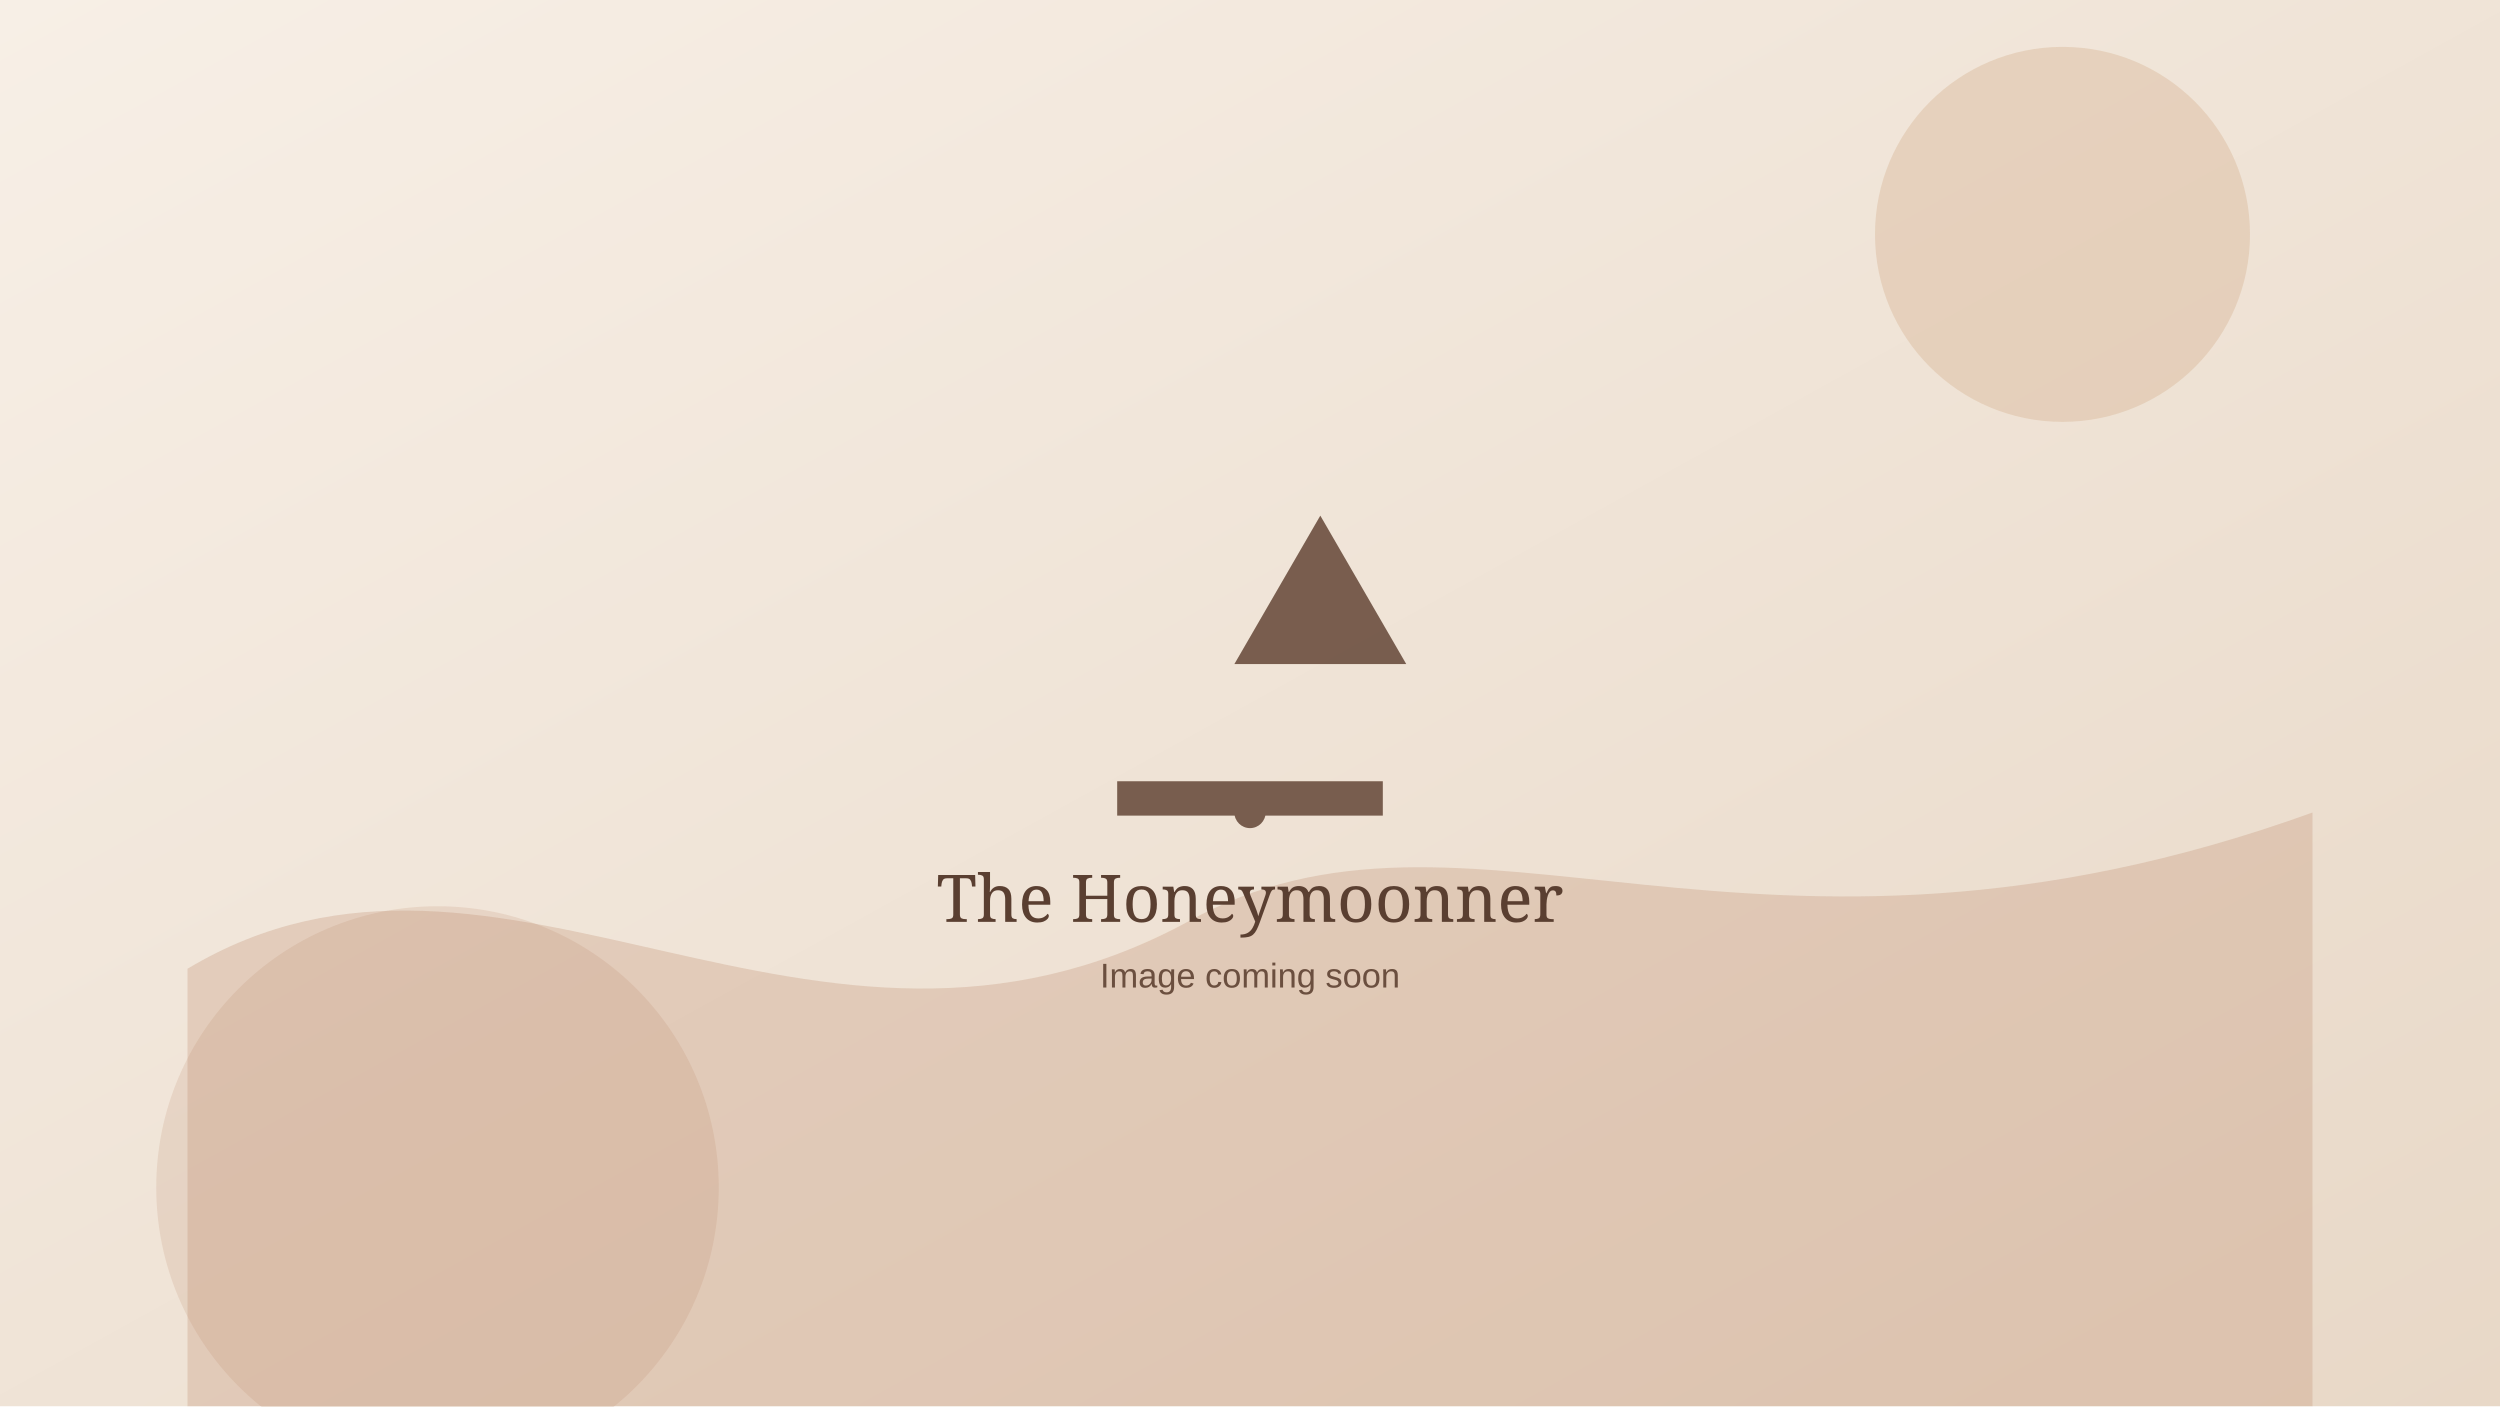
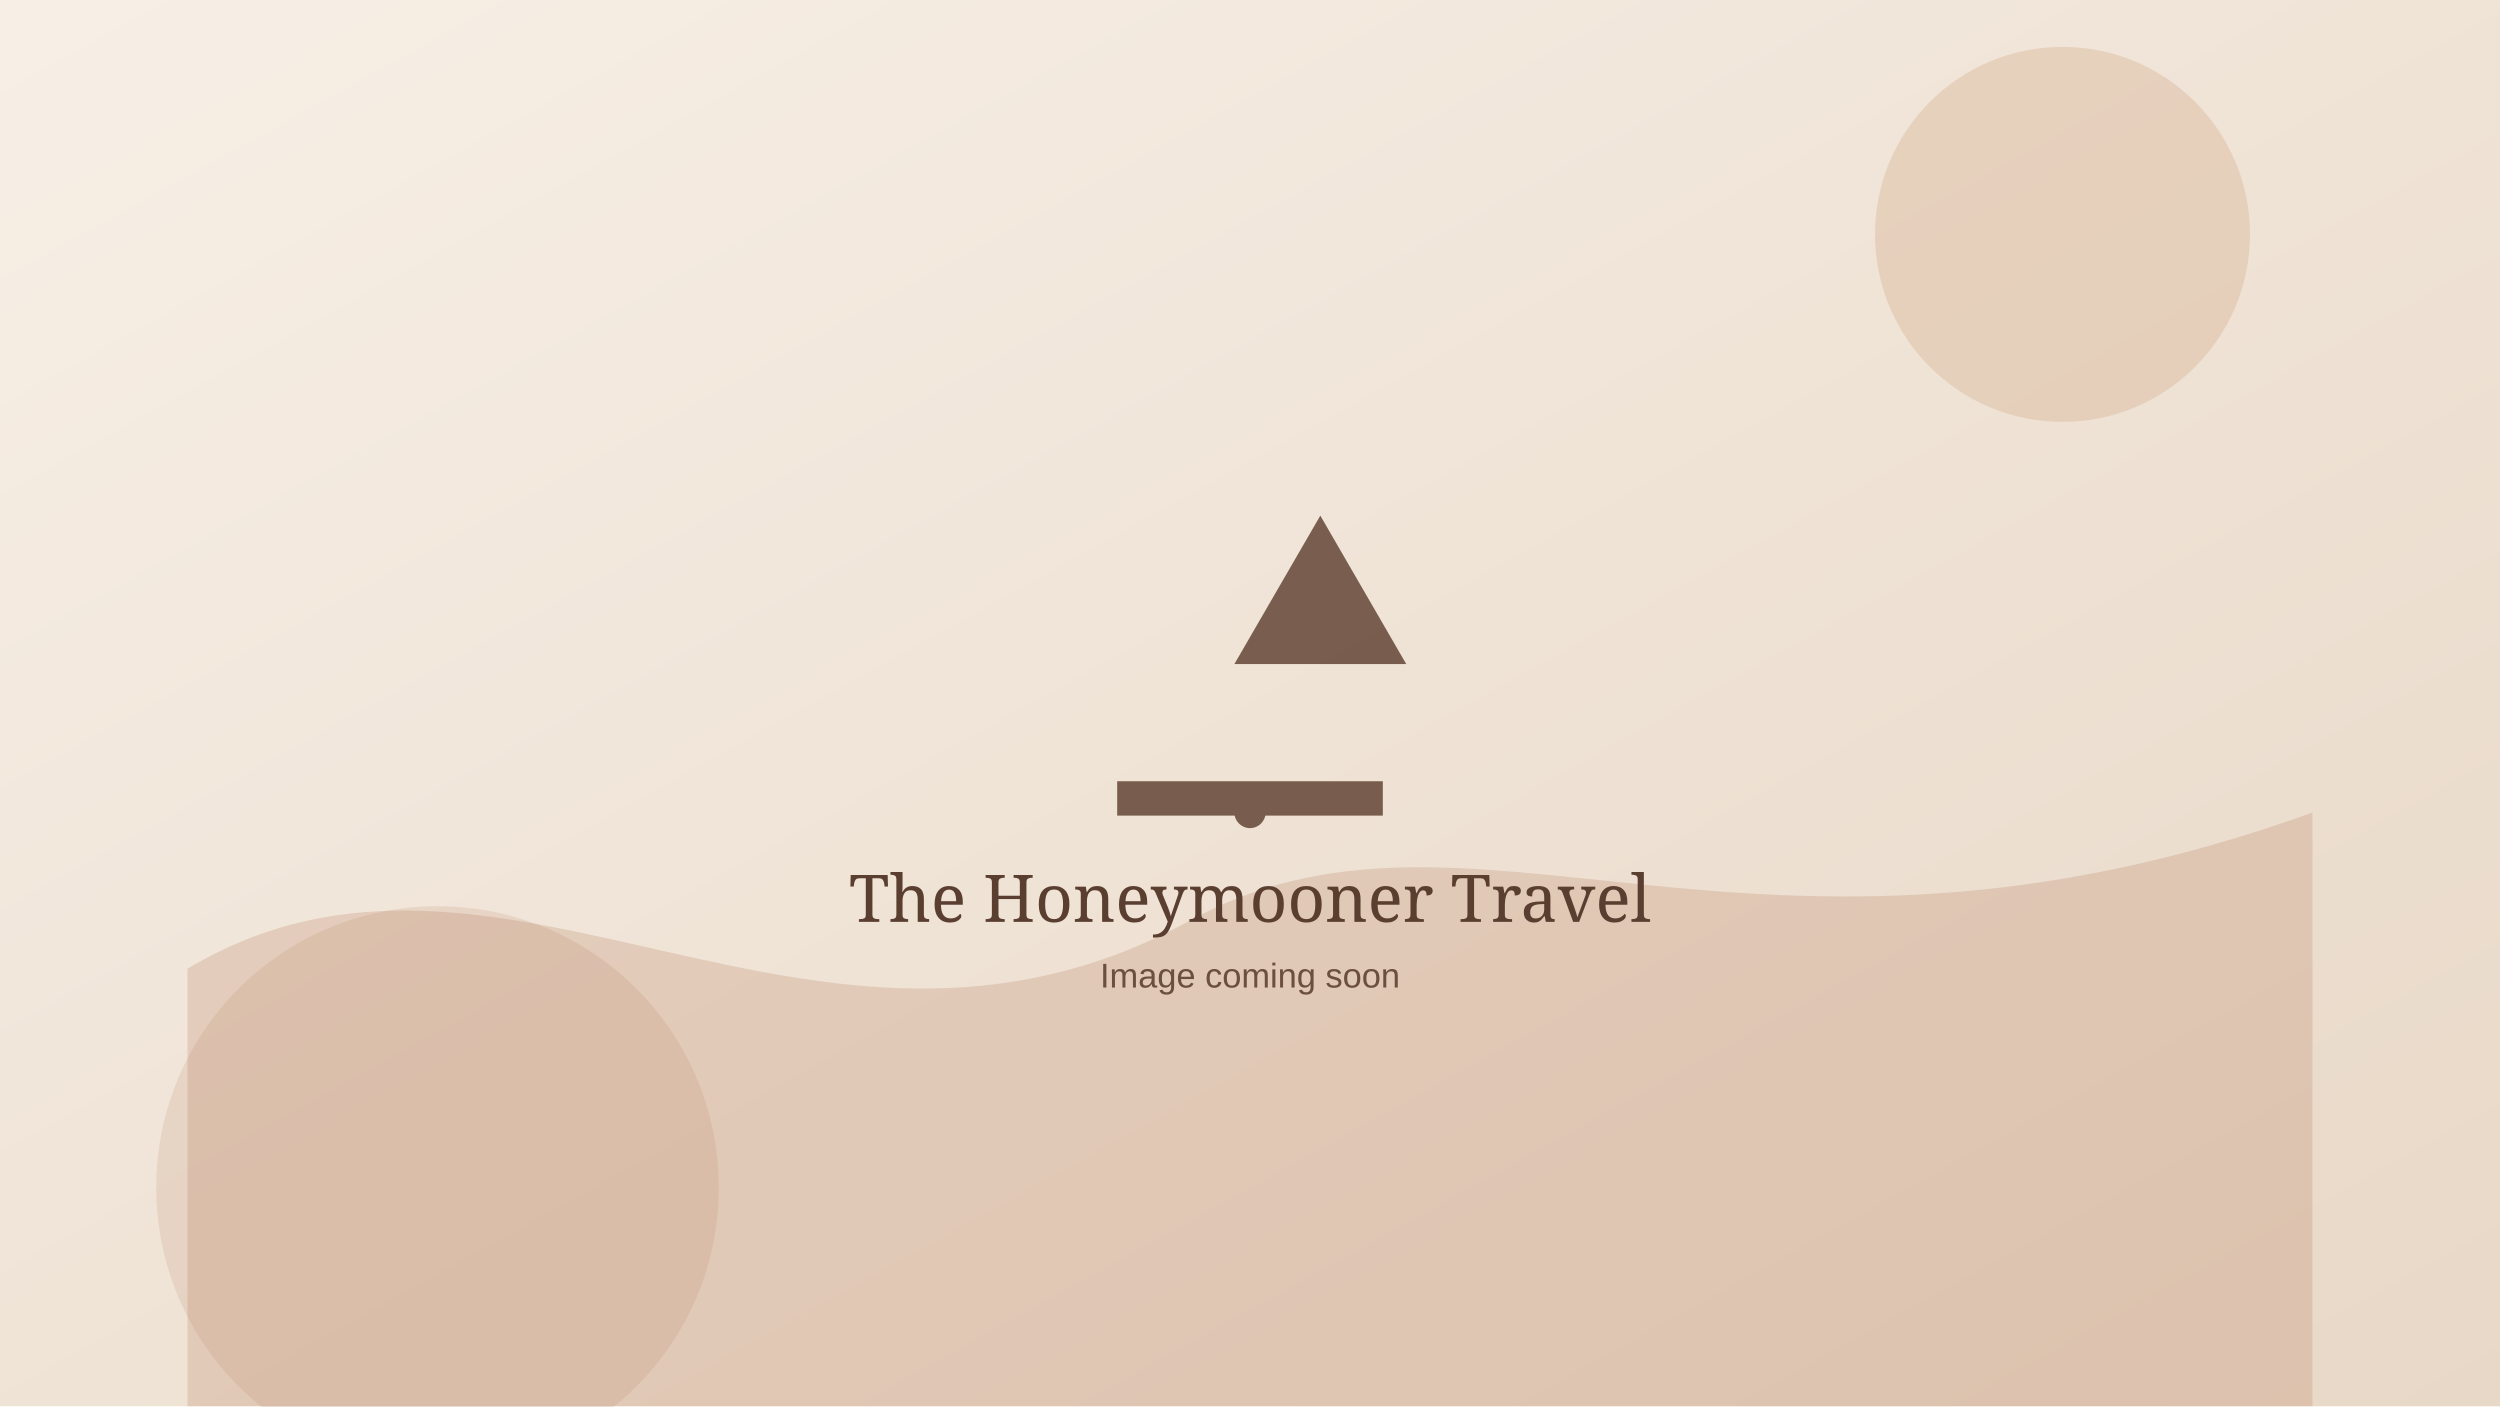
<svg xmlns="http://www.w3.org/2000/svg" width="1600" height="900" viewBox="0 0 1600 900" role="img" aria-label="Travel placeholder image">
  <defs>
    <linearGradient id="bg" x1="0" x2="1" y1="0" y2="1">
      <stop offset="0%" stop-color="#f7efe6" />
      <stop offset="100%" stop-color="#e8d8c7" />
    </linearGradient>
  </defs>
  <rect width="1600" height="900" fill="url(#bg)" />
  <circle cx="1320" cy="150" r="120" fill="#d9b99b" opacity="0.45" />
  <circle cx="280" cy="760" r="180" fill="#c08f72" opacity="0.2" />
  <path d="M120 620 C 320 500, 520 720, 760 590 C 940 490, 1120 650, 1480 520 L 1480 900 L 120 900 Z" fill="#b67f5f" opacity="0.25" />
  <g fill="#6b4f3f" opacity="0.9">
    <path d="M790 425 l55 -95 l55 95 z" />
    <path d="M715 500 h170 v22 h-170z" />
    <circle cx="800" cy="520" r="10" />
  </g>
  <text x="800" y="590" text-anchor="middle" font-family="Georgia, serif" font-size="42" fill="#5a3f31">
-     The Honeymoonner
+     The Honeymooner Travel
  </text>
  <text x="800" y="632" text-anchor="middle" font-family="Arial, sans-serif" font-size="22" fill="#6b4f3f">
    Image coming soon
  </text>
</svg>
